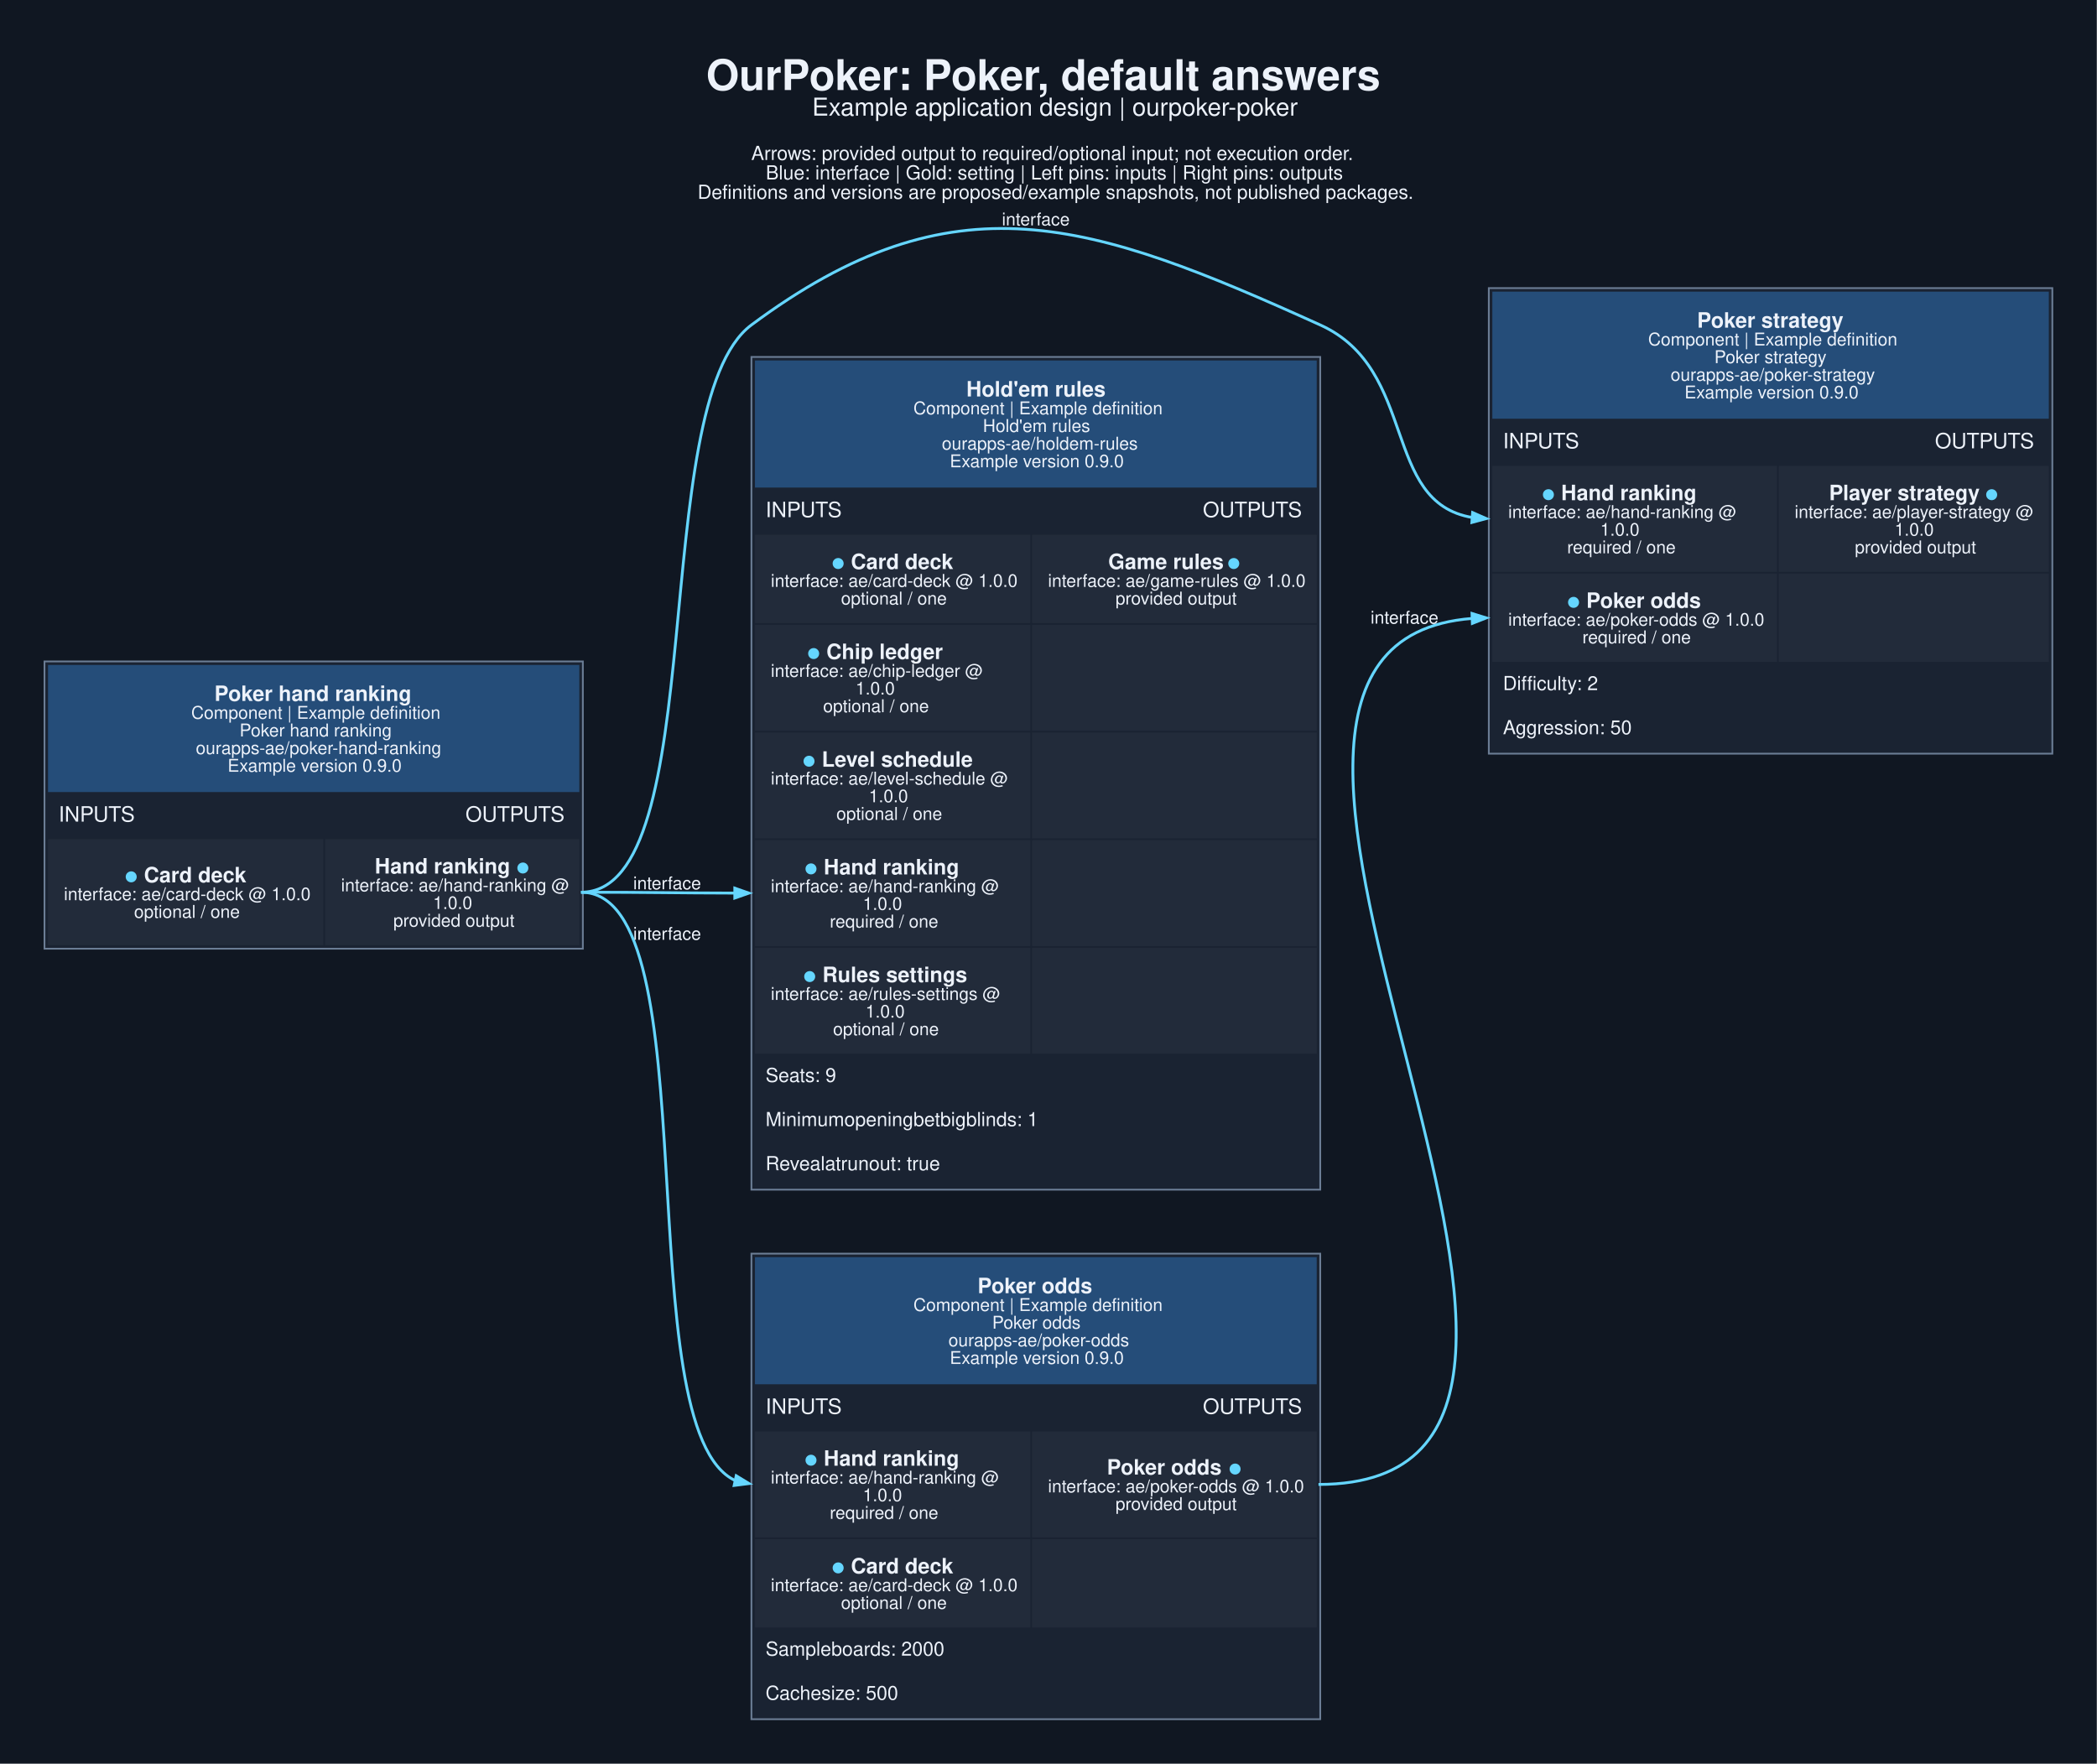
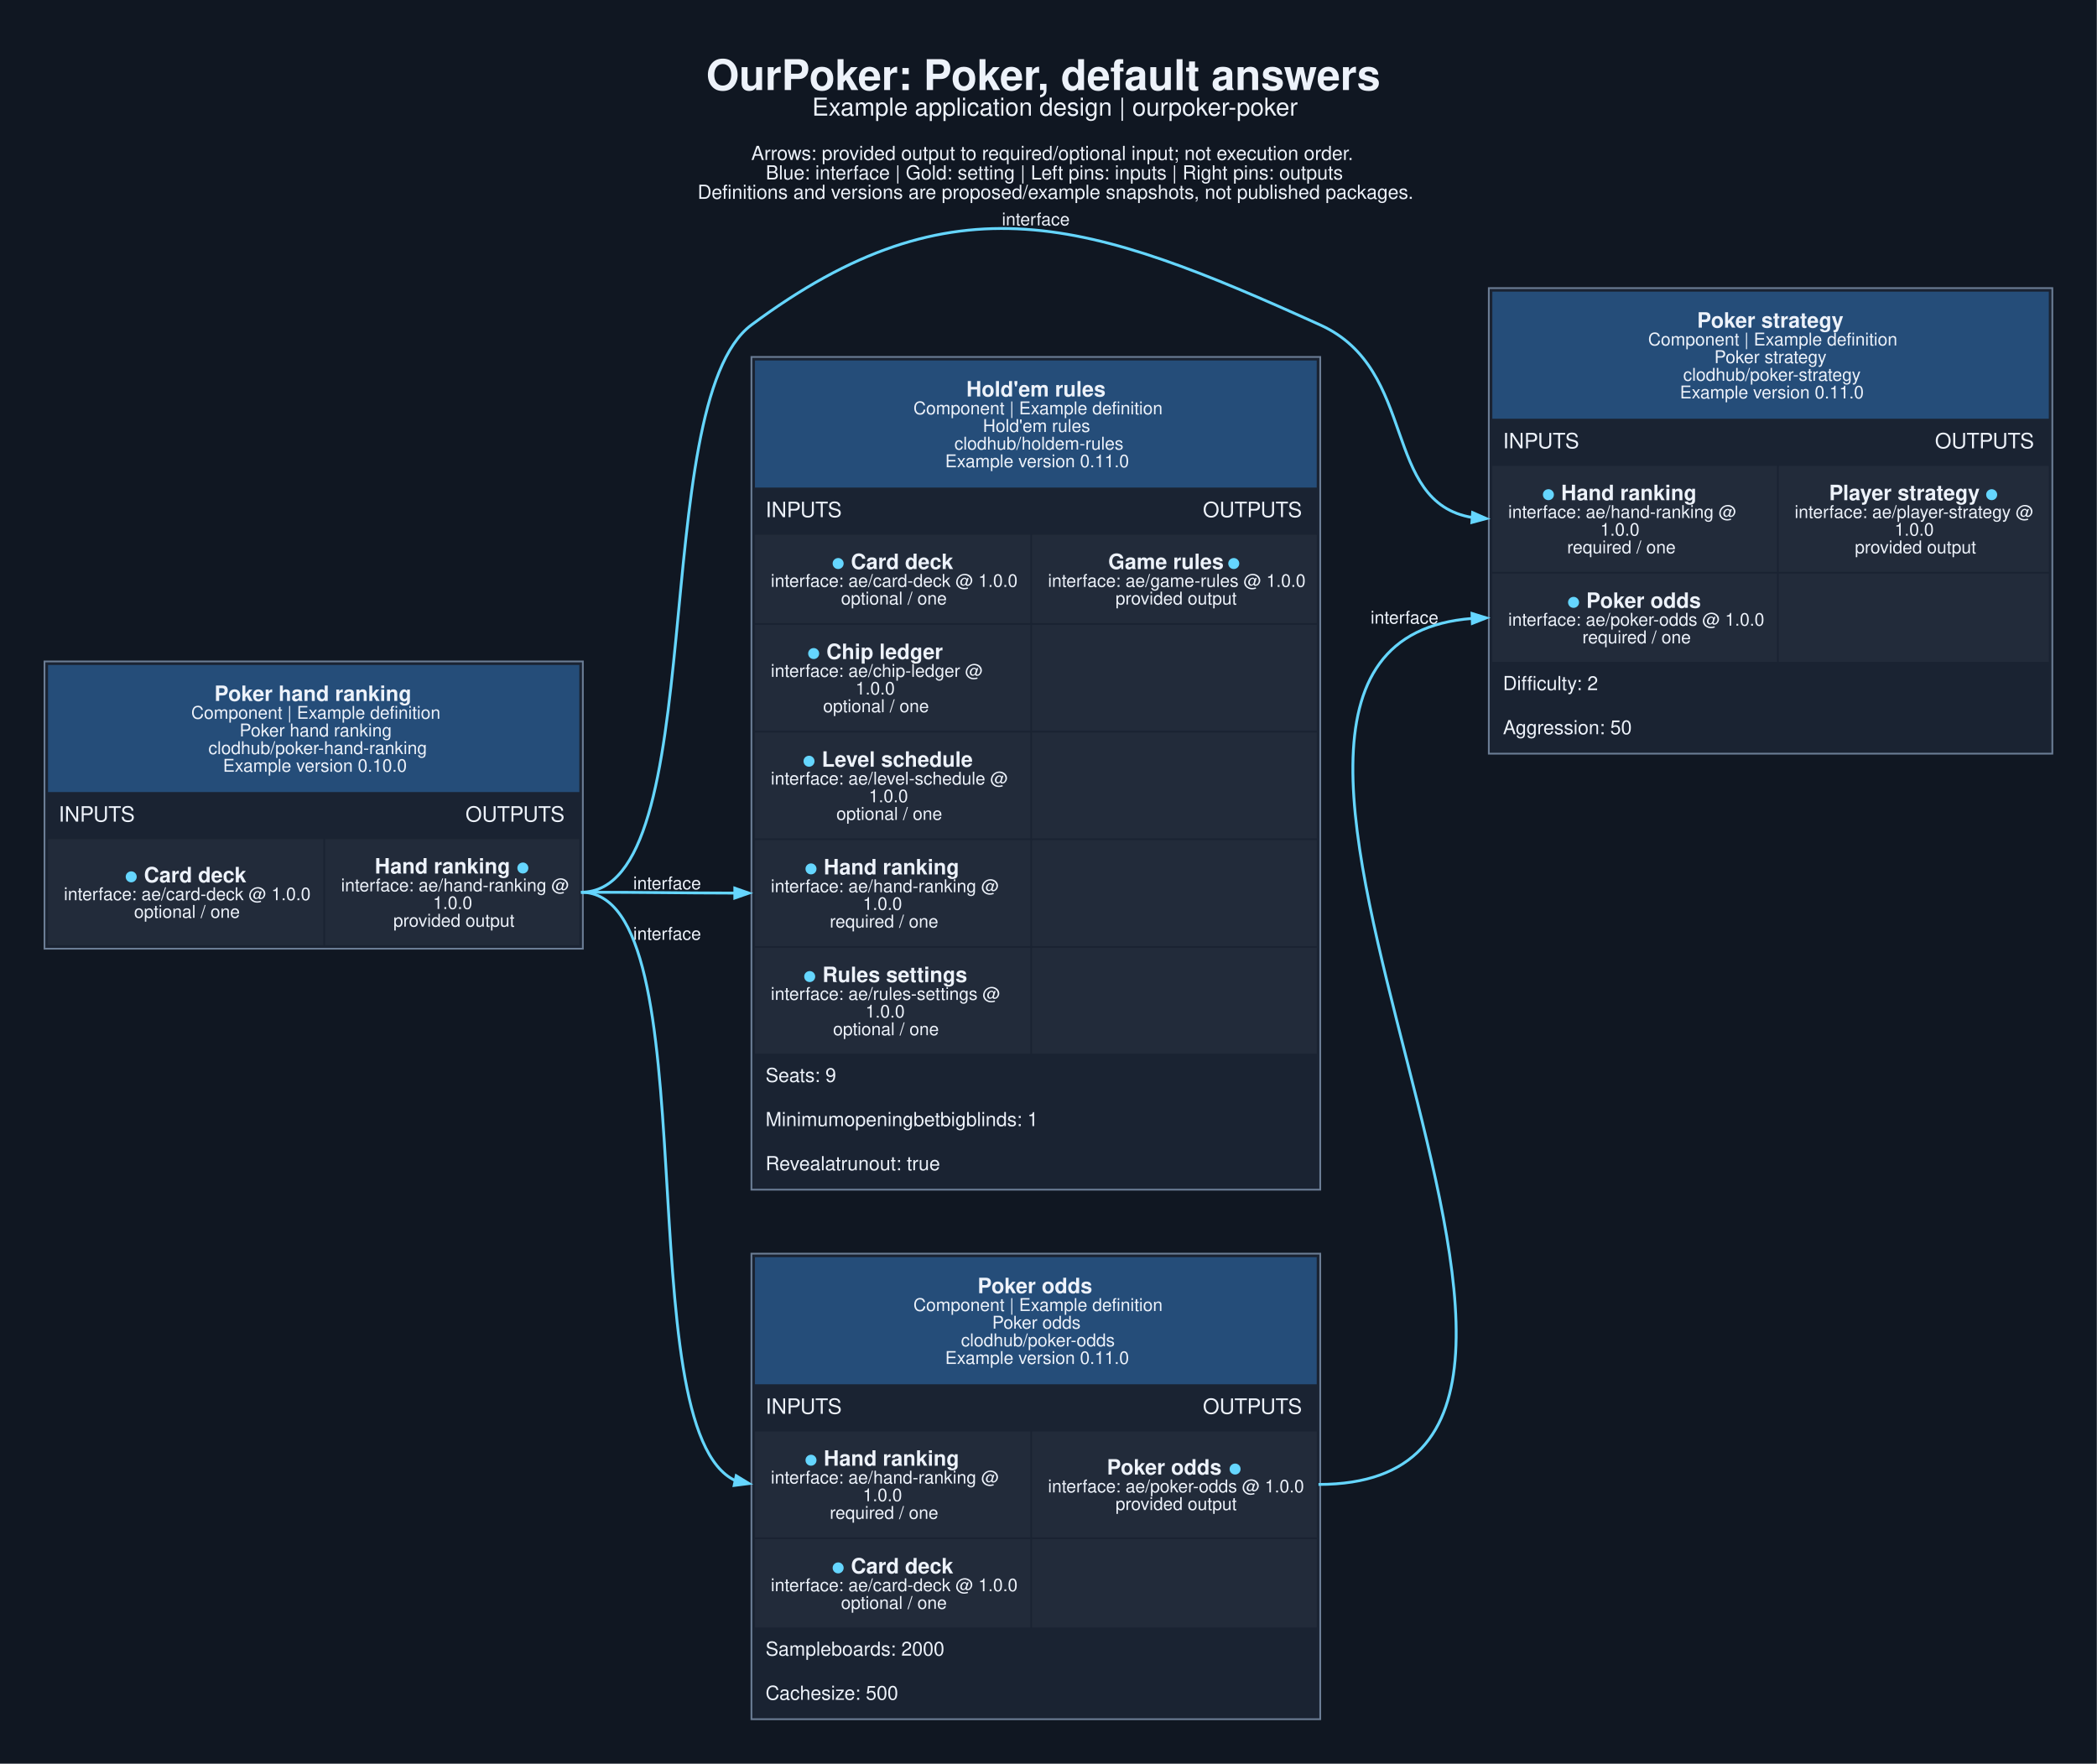
<svg xmlns="http://www.w3.org/2000/svg" width="1584pt" height="1332pt" viewBox="0.00 0.00 1584.00 1332.00">
  <g id="graph0" class="graph" transform="scale(1.33333 1.33333) rotate(0) translate(25.2 973.97)">
    <polygon fill="#101722" stroke="none" points="-25.2,25.2 -25.2,-973.97 1162.7,-973.97 1162.7,25.2 -25.2,25.2" />
    <text xml:space="preserve" text-anchor="start" x="374.88" y="-922.97" font-family="Helvetica,sans-Serif" font-weight="bold" font-size="24.00" fill="#edf2fa">OurPoker: Poker, default answers</text>
    <text xml:space="preserve" text-anchor="start" x="434.88" y="-908.47" font-family="Helvetica,sans-Serif" font-size="14.00" fill="#edf2fa">Example application design | ourpoker-poker</text>
    <text xml:space="preserve" text-anchor="start" x="400.38" y="-883.32" font-family="Helvetica,sans-Serif" font-size="11.00" fill="#edf2fa">Arrows: provided output to required/optional input; not execution order.</text>
    <text xml:space="preserve" text-anchor="start" x="408.62" y="-872.32" font-family="Helvetica,sans-Serif" font-size="11.00" fill="#edf2fa">Blue: interface | Gold: setting | Left pins: inputs | Right pins: outputs</text>
    <text xml:space="preserve" text-anchor="start" x="370" y="-861.32" font-family="Helvetica,sans-Serif" font-size="11.00" fill="#edf2fa">Definitions and versions are proposed/example snapshots, not published packages.</text>
    <g id="node1" class="node">
      <polygon fill="#1a2332" stroke="none" points="0,-436.5 0,-599.25 305,-599.25 305,-436.5 0,-436.5" />
      <polygon fill="#254d79" stroke="none" points="2,-525.25 2,-597.25 303,-597.25 303,-525.25 2,-525.25" />
      <text xml:space="preserve" text-anchor="start" x="96.25" y="-576.85" font-family="Helvetica,sans-Serif" font-weight="bold" font-size="12.00" fill="#edf2fa">Poker hand ranking</text>
      <text xml:space="preserve" text-anchor="start" x="83.12" y="-566.75" font-family="Helvetica,sans-Serif" font-size="10.00" fill="#edf2fa">Component | Example definition</text>
      <text xml:space="preserve" text-anchor="start" x="110.5" y="-556.75" font-family="Helvetica,sans-Serif" font-size="10.00" fill="#edf2fa">Poker hand ranking</text>
-       <text xml:space="preserve" text-anchor="start" x="85.75" y="-546.75" font-family="Helvetica,sans-Serif" font-size="10.00" fill="#edf2fa">ourapps-ae/poker-hand-ranking</text>
-       <text xml:space="preserve" text-anchor="start" x="103.75" y="-536.75" font-family="Helvetica,sans-Serif" font-size="10.00" fill="#edf2fa">Example version 0.9.0</text>
+       <text xml:space="preserve" text-anchor="start" x="92.88" y="-546.75" font-family="Helvetica,sans-Serif" font-size="10.00" fill="#edf2fa">clodhub/poker-hand-ranking</text>
+       <text xml:space="preserve" text-anchor="start" x="101.12" y="-536.75" font-family="Helvetica,sans-Serif" font-size="10.00" fill="#edf2fa">Example version 0.10.0</text>
      <text xml:space="preserve" text-anchor="start" x="8" y="-508.5" font-family="Helvetica,sans-Serif" font-size="12.00" fill="#edf2fa">INPUTS</text>
      <text xml:space="preserve" text-anchor="start" x="238.5" y="-508.5" font-family="Helvetica,sans-Serif" font-size="12.00" fill="#edf2fa">OUTPUTS</text>
      <polygon fill="#222b3a" stroke="none" points="2,-438.5 2,-498.5 158,-498.5 158,-438.5 2,-438.5" />
      <text xml:space="preserve" text-anchor="start" x="45.5" y="-474.1" font-family="Helvetica,sans-Serif" font-weight="bold" font-size="12.00" fill="#65d6ff">●</text>
      <text xml:space="preserve" text-anchor="start" x="53" y="-474.1" font-family="Helvetica,sans-Serif" font-weight="bold" font-size="12.00" fill="#edf2fa"> Card deck</text>
      <text xml:space="preserve" text-anchor="start" x="11" y="-464" font-family="Helvetica,sans-Serif" font-size="10.00" fill="#edf2fa">interface: ae/card-deck @ 1.0.0</text>
      <text xml:space="preserve" text-anchor="start" x="50.75" y="-454" font-family="Helvetica,sans-Serif" font-size="10.00" fill="#edf2fa">optional / one</text>
      <polygon fill="#222b3a" stroke="none" points="159,-438.5 159,-498.5 303,-498.5 303,-438.5 159,-438.5" />
      <text xml:space="preserve" text-anchor="start" x="187.12" y="-479.1" font-family="Helvetica,sans-Serif" font-weight="bold" font-size="12.00" fill="#edf2fa">Hand ranking </text>
      <text xml:space="preserve" text-anchor="start" x="267.38" y="-479.1" font-family="Helvetica,sans-Serif" font-weight="bold" font-size="12.00" fill="#65d6ff">●</text>
      <text xml:space="preserve" text-anchor="start" x="168" y="-469" font-family="Helvetica,sans-Serif" font-size="10.00" fill="#edf2fa">interface: ae/hand-ranking @</text>
      <text xml:space="preserve" text-anchor="start" x="220.12" y="-459" font-family="Helvetica,sans-Serif" font-size="10.00" fill="#edf2fa">1.0.0</text>
      <text xml:space="preserve" text-anchor="start" x="197.62" y="-449" font-family="Helvetica,sans-Serif" font-size="10.00" fill="#edf2fa">provided output</text>
      <polygon fill="none" stroke="#6b7d95" points="0,-436.5 0,-599.25 305,-599.25 305,-436.5 0,-436.5" />
    </g>
    <g id="node2" class="node">
      <polygon fill="#1a2332" stroke="none" points="400.5,0 400.5,-263.75 722.75,-263.75 722.75,0 400.5,0" />
      <polygon fill="#254d79" stroke="none" points="402.5,-189.75 402.5,-261.75 720.75,-261.75 720.75,-189.75 402.5,-189.75" />
      <text xml:space="preserve" text-anchor="start" x="528.62" y="-241.35" font-family="Helvetica,sans-Serif" font-weight="bold" font-size="12.00" fill="#edf2fa">Poker odds</text>
      <text xml:space="preserve" text-anchor="start" x="492.25" y="-231.25" font-family="Helvetica,sans-Serif" font-size="10.00" fill="#edf2fa">Component | Example definition</text>
      <text xml:space="preserve" text-anchor="start" x="536.88" y="-221.25" font-family="Helvetica,sans-Serif" font-size="10.00" fill="#edf2fa">Poker odds</text>
-       <text xml:space="preserve" text-anchor="start" x="512.12" y="-211.25" font-family="Helvetica,sans-Serif" font-size="10.00" fill="#edf2fa">ourapps-ae/poker-odds</text>
-       <text xml:space="preserve" text-anchor="start" x="512.88" y="-201.25" font-family="Helvetica,sans-Serif" font-size="10.00" fill="#edf2fa">Example version 0.9.0</text>
+       <text xml:space="preserve" text-anchor="start" x="519.25" y="-211.25" font-family="Helvetica,sans-Serif" font-size="10.00" fill="#edf2fa">clodhub/poker-odds</text>
+       <text xml:space="preserve" text-anchor="start" x="510.25" y="-201.25" font-family="Helvetica,sans-Serif" font-size="10.00" fill="#edf2fa">Example version 0.11.0</text>
      <text xml:space="preserve" text-anchor="start" x="408.5" y="-173" font-family="Helvetica,sans-Serif" font-size="12.00" fill="#edf2fa">INPUTS</text>
      <text xml:space="preserve" text-anchor="start" x="656.25" y="-173" font-family="Helvetica,sans-Serif" font-size="12.00" fill="#edf2fa">OUTPUTS</text>
      <polygon fill="#222b3a" stroke="none" points="402.5,-103 402.5,-163 558.5,-163 558.5,-103 402.5,-103" />
      <text xml:space="preserve" text-anchor="start" x="430.62" y="-143.6" font-family="Helvetica,sans-Serif" font-weight="bold" font-size="12.00" fill="#65d6ff">●</text>
      <text xml:space="preserve" text-anchor="start" x="438.12" y="-143.6" font-family="Helvetica,sans-Serif" font-weight="bold" font-size="12.00" fill="#edf2fa"> Hand ranking</text>
      <text xml:space="preserve" text-anchor="start" x="411.5" y="-133.5" font-family="Helvetica,sans-Serif" font-size="10.00" fill="#edf2fa">interface: ae/hand-ranking @</text>
      <text xml:space="preserve" text-anchor="start" x="463.62" y="-123.5" font-family="Helvetica,sans-Serif" font-size="10.00" fill="#edf2fa">1.0.0</text>
      <text xml:space="preserve" text-anchor="start" x="444.88" y="-113.5" font-family="Helvetica,sans-Serif" font-size="10.00" fill="#edf2fa">required / one</text>
      <polygon fill="#222b3a" stroke="none" points="559.5,-103 559.5,-163 720.75,-163 720.75,-103 559.5,-103" />
      <text xml:space="preserve" text-anchor="start" x="601.88" y="-138.6" font-family="Helvetica,sans-Serif" font-weight="bold" font-size="12.00" fill="#edf2fa">Poker odds </text>
      <text xml:space="preserve" text-anchor="start" x="670.88" y="-138.6" font-family="Helvetica,sans-Serif" font-weight="bold" font-size="12.00" fill="#65d6ff">●</text>
      <text xml:space="preserve" text-anchor="start" x="568.5" y="-128.5" font-family="Helvetica,sans-Serif" font-size="10.00" fill="#edf2fa">interface: ae/poker-odds @ 1.0.0</text>
      <text xml:space="preserve" text-anchor="start" x="606.75" y="-118.5" font-family="Helvetica,sans-Serif" font-size="10.00" fill="#edf2fa">provided output</text>
      <polygon fill="#222b3a" stroke="none" points="402.5,-52 402.5,-102 558.5,-102 558.5,-52 402.5,-52" />
      <text xml:space="preserve" text-anchor="start" x="446" y="-82.6" font-family="Helvetica,sans-Serif" font-weight="bold" font-size="12.00" fill="#65d6ff">●</text>
      <text xml:space="preserve" text-anchor="start" x="453.5" y="-82.6" font-family="Helvetica,sans-Serif" font-weight="bold" font-size="12.00" fill="#edf2fa"> Card deck</text>
      <text xml:space="preserve" text-anchor="start" x="411.5" y="-72.5" font-family="Helvetica,sans-Serif" font-size="10.00" fill="#edf2fa">interface: ae/card-deck @ 1.0.0</text>
      <text xml:space="preserve" text-anchor="start" x="451.25" y="-62.5" font-family="Helvetica,sans-Serif" font-size="10.00" fill="#edf2fa">optional / one</text>
      <polygon fill="#222b3a" stroke="none" points="559.5,-52 559.5,-102 720.75,-102 720.75,-52 559.5,-52" />
      <text xml:space="preserve" text-anchor="start" x="408.5" y="-36" font-family="Helvetica,sans-Serif" font-size="11.00" fill="#edf2fa">Sampleboards: 2000</text>
      <text xml:space="preserve" text-anchor="start" x="408.5" y="-11" font-family="Helvetica,sans-Serif" font-size="11.00" fill="#edf2fa">Cachesize: 500</text>
      <polygon fill="none" stroke="#6b7d95" points="400.5,0 400.5,-263.75 722.75,-263.75 722.75,0 400.5,0" />
    </g>
    <g id="edge1" class="edge">
      <path fill="none" stroke="#65d6ff" stroke-width="1.6" d="M304,-468.5C378,-468.5 328.98,-163.72 391.45,-135.14" />
      <polygon fill="#65d6ff" stroke="#65d6ff" stroke-width="1.6" points="391.89,-137.91 399.13,-133.5 390.72,-132.43 391.89,-137.91" />
      <text xml:space="preserve" text-anchor="middle" x="352.75" y="-441.55" font-family="Helvetica,sans-Serif" font-size="10.00" fill="#edf2fa">interface</text>
    </g>
    <g id="node3" class="node">
      <polygon fill="#1a2332" stroke="none" points="400.5,-300 400.5,-771.75 722.75,-771.75 722.75,-300 400.5,-300" />
      <polygon fill="#254d79" stroke="none" points="402.5,-697.75 402.5,-769.75 720.75,-769.75 720.75,-697.75 402.5,-697.75" />
      <text xml:space="preserve" text-anchor="start" x="522.25" y="-749.35" font-family="Helvetica,sans-Serif" font-weight="bold" font-size="12.00" fill="#edf2fa">Hold'em rules</text>
      <text xml:space="preserve" text-anchor="start" x="492.25" y="-739.25" font-family="Helvetica,sans-Serif" font-size="10.00" fill="#edf2fa">Component | Example definition</text>
      <text xml:space="preserve" text-anchor="start" x="531.62" y="-729.25" font-family="Helvetica,sans-Serif" font-size="10.00" fill="#edf2fa">Hold'em rules</text>
-       <text xml:space="preserve" text-anchor="start" x="508.38" y="-719.25" font-family="Helvetica,sans-Serif" font-size="10.00" fill="#edf2fa">ourapps-ae/holdem-rules</text>
-       <text xml:space="preserve" text-anchor="start" x="512.88" y="-709.25" font-family="Helvetica,sans-Serif" font-size="10.00" fill="#edf2fa">Example version 0.9.0</text>
+       <text xml:space="preserve" text-anchor="start" x="515.5" y="-719.25" font-family="Helvetica,sans-Serif" font-size="10.00" fill="#edf2fa">clodhub/holdem-rules</text>
+       <text xml:space="preserve" text-anchor="start" x="510.25" y="-709.25" font-family="Helvetica,sans-Serif" font-size="10.00" fill="#edf2fa">Example version 0.11.0</text>
      <text xml:space="preserve" text-anchor="start" x="408.5" y="-681" font-family="Helvetica,sans-Serif" font-size="12.00" fill="#edf2fa">INPUTS</text>
      <text xml:space="preserve" text-anchor="start" x="656.25" y="-681" font-family="Helvetica,sans-Serif" font-size="12.00" fill="#edf2fa">OUTPUTS</text>
      <polygon fill="#222b3a" stroke="none" points="402.5,-621 402.5,-671 558.5,-671 558.5,-621 402.5,-621" />
      <text xml:space="preserve" text-anchor="start" x="446" y="-651.6" font-family="Helvetica,sans-Serif" font-weight="bold" font-size="12.00" fill="#65d6ff">●</text>
      <text xml:space="preserve" text-anchor="start" x="453.5" y="-651.6" font-family="Helvetica,sans-Serif" font-weight="bold" font-size="12.00" fill="#edf2fa"> Card deck</text>
      <text xml:space="preserve" text-anchor="start" x="411.5" y="-641.5" font-family="Helvetica,sans-Serif" font-size="10.00" fill="#edf2fa">interface: ae/card-deck @ 1.0.0</text>
      <text xml:space="preserve" text-anchor="start" x="451.25" y="-631.5" font-family="Helvetica,sans-Serif" font-size="10.00" fill="#edf2fa">optional / one</text>
      <polygon fill="#222b3a" stroke="none" points="559.5,-621 559.5,-671 720.75,-671 720.75,-621 559.5,-621" />
      <text xml:space="preserve" text-anchor="start" x="602.62" y="-651.6" font-family="Helvetica,sans-Serif" font-weight="bold" font-size="12.00" fill="#edf2fa">Game rules </text>
      <text xml:space="preserve" text-anchor="start" x="670.12" y="-651.6" font-family="Helvetica,sans-Serif" font-weight="bold" font-size="12.00" fill="#65d6ff">●</text>
      <text xml:space="preserve" text-anchor="start" x="568.5" y="-641.5" font-family="Helvetica,sans-Serif" font-size="10.00" fill="#edf2fa">interface: ae/game-rules @ 1.0.0</text>
      <text xml:space="preserve" text-anchor="start" x="606.75" y="-631.5" font-family="Helvetica,sans-Serif" font-size="10.00" fill="#edf2fa">provided output</text>
      <polygon fill="#222b3a" stroke="none" points="402.5,-560 402.5,-620 558.5,-620 558.5,-560 402.5,-560" />
      <text xml:space="preserve" text-anchor="start" x="432.12" y="-600.6" font-family="Helvetica,sans-Serif" font-weight="bold" font-size="12.00" fill="#65d6ff">●</text>
      <text xml:space="preserve" text-anchor="start" x="439.62" y="-600.6" font-family="Helvetica,sans-Serif" font-weight="bold" font-size="12.00" fill="#edf2fa"> Chip ledger</text>
      <text xml:space="preserve" text-anchor="start" x="411.5" y="-590.5" font-family="Helvetica,sans-Serif" font-size="10.00" fill="#edf2fa">interface: ae/chip-ledger @</text>
      <text xml:space="preserve" text-anchor="start" x="459.5" y="-580.5" font-family="Helvetica,sans-Serif" font-size="10.00" fill="#edf2fa">1.0.0</text>
      <text xml:space="preserve" text-anchor="start" x="441.12" y="-570.5" font-family="Helvetica,sans-Serif" font-size="10.00" fill="#edf2fa">optional / one</text>
      <polygon fill="#222b3a" stroke="none" points="559.5,-560 559.5,-620 720.75,-620 720.75,-560 559.5,-560" />
      <polygon fill="#222b3a" stroke="none" points="402.5,-499 402.5,-559 558.5,-559 558.5,-499 402.5,-499" />
      <text xml:space="preserve" text-anchor="start" x="429.5" y="-539.6" font-family="Helvetica,sans-Serif" font-weight="bold" font-size="12.00" fill="#65d6ff">●</text>
      <text xml:space="preserve" text-anchor="start" x="437" y="-539.6" font-family="Helvetica,sans-Serif" font-weight="bold" font-size="12.00" fill="#edf2fa"> Level schedule</text>
      <text xml:space="preserve" text-anchor="start" x="411.5" y="-529.5" font-family="Helvetica,sans-Serif" font-size="10.00" fill="#edf2fa">interface: ae/level-schedule @</text>
      <text xml:space="preserve" text-anchor="start" x="467" y="-519.5" font-family="Helvetica,sans-Serif" font-size="10.00" fill="#edf2fa">1.0.0</text>
      <text xml:space="preserve" text-anchor="start" x="448.62" y="-509.5" font-family="Helvetica,sans-Serif" font-size="10.00" fill="#edf2fa">optional / one</text>
      <polygon fill="#222b3a" stroke="none" points="559.5,-499 559.5,-559 720.75,-559 720.75,-499 559.5,-499" />
      <polygon fill="#222b3a" stroke="none" points="402.5,-438 402.5,-498 558.5,-498 558.5,-438 402.5,-438" />
      <text xml:space="preserve" text-anchor="start" x="430.62" y="-478.6" font-family="Helvetica,sans-Serif" font-weight="bold" font-size="12.00" fill="#65d6ff">●</text>
      <text xml:space="preserve" text-anchor="start" x="438.12" y="-478.6" font-family="Helvetica,sans-Serif" font-weight="bold" font-size="12.00" fill="#edf2fa"> Hand ranking</text>
      <text xml:space="preserve" text-anchor="start" x="411.5" y="-468.5" font-family="Helvetica,sans-Serif" font-size="10.00" fill="#edf2fa">interface: ae/hand-ranking @</text>
      <text xml:space="preserve" text-anchor="start" x="463.62" y="-458.5" font-family="Helvetica,sans-Serif" font-size="10.00" fill="#edf2fa">1.0.0</text>
      <text xml:space="preserve" text-anchor="start" x="444.88" y="-448.5" font-family="Helvetica,sans-Serif" font-size="10.00" fill="#edf2fa">required / one</text>
      <polygon fill="#222b3a" stroke="none" points="559.5,-438 559.5,-498 720.75,-498 720.75,-438 559.5,-438" />
      <polygon fill="#222b3a" stroke="none" points="402.5,-377 402.5,-437 558.5,-437 558.5,-377 402.5,-377" />
      <text xml:space="preserve" text-anchor="start" x="429.88" y="-417.6" font-family="Helvetica,sans-Serif" font-weight="bold" font-size="12.00" fill="#65d6ff">●</text>
      <text xml:space="preserve" text-anchor="start" x="437.38" y="-417.6" font-family="Helvetica,sans-Serif" font-weight="bold" font-size="12.00" fill="#edf2fa"> Rules settings</text>
      <text xml:space="preserve" text-anchor="start" x="411.5" y="-407.5" font-family="Helvetica,sans-Serif" font-size="10.00" fill="#edf2fa">interface: ae/rules-settings @</text>
      <text xml:space="preserve" text-anchor="start" x="465.12" y="-397.5" font-family="Helvetica,sans-Serif" font-size="10.00" fill="#edf2fa">1.0.0</text>
      <text xml:space="preserve" text-anchor="start" x="446.75" y="-387.5" font-family="Helvetica,sans-Serif" font-size="10.00" fill="#edf2fa">optional / one</text>
      <polygon fill="#222b3a" stroke="none" points="559.5,-377 559.5,-437 720.75,-437 720.75,-377 559.5,-377" />
      <text xml:space="preserve" text-anchor="start" x="408.5" y="-361" font-family="Helvetica,sans-Serif" font-size="11.00" fill="#edf2fa">Seats: 9</text>
      <text xml:space="preserve" text-anchor="start" x="408.5" y="-336" font-family="Helvetica,sans-Serif" font-size="11.00" fill="#edf2fa">Minimumopeningbetbigblinds: 1</text>
      <text xml:space="preserve" text-anchor="start" x="408.5" y="-311" font-family="Helvetica,sans-Serif" font-size="11.00" fill="#edf2fa">Revealatrunout: true</text>
      <polygon fill="none" stroke="#6b7d95" points="400.5,-300 400.5,-771.75 722.75,-771.75 722.75,-300 400.5,-300" />
    </g>
    <g id="edge2" class="edge">
      <path fill="none" stroke="#65d6ff" stroke-width="1.6" d="M304,-468.5C343.78,-468.5 356.17,-468.08 391.46,-468.01" />
      <polygon fill="#65d6ff" stroke="#65d6ff" stroke-width="1.6" points="391.08,-470.81 399.08,-468 391.08,-465.21 391.08,-470.81" />
      <text xml:space="preserve" text-anchor="middle" x="352.75" y="-470.15" font-family="Helvetica,sans-Serif" font-size="10.00" fill="#edf2fa">interface</text>
    </g>
    <g id="node4" class="node">
      <polygon fill="#1a2332" stroke="none" points="818.25,-547 818.25,-810.75 1137.5,-810.75 1137.5,-547 818.25,-547" />
      <polygon fill="#254d79" stroke="none" points="820.25,-736.75 820.25,-808.75 1135.5,-808.75 1135.5,-736.75 820.25,-736.75" />
      <text xml:space="preserve" text-anchor="start" x="936.25" y="-788.35" font-family="Helvetica,sans-Serif" font-weight="bold" font-size="12.00" fill="#edf2fa">Poker strategy</text>
      <text xml:space="preserve" text-anchor="start" x="908.5" y="-778.25" font-family="Helvetica,sans-Serif" font-size="10.00" fill="#edf2fa">Component | Example definition</text>
      <text xml:space="preserve" text-anchor="start" x="946" y="-768.25" font-family="Helvetica,sans-Serif" font-size="10.00" fill="#edf2fa">Poker strategy</text>
-       <text xml:space="preserve" text-anchor="start" x="921.25" y="-758.25" font-family="Helvetica,sans-Serif" font-size="10.00" fill="#edf2fa">ourapps-ae/poker-strategy</text>
-       <text xml:space="preserve" text-anchor="start" x="929.12" y="-748.25" font-family="Helvetica,sans-Serif" font-size="10.00" fill="#edf2fa">Example version 0.9.0</text>
+       <text xml:space="preserve" text-anchor="start" x="928.38" y="-758.25" font-family="Helvetica,sans-Serif" font-size="10.00" fill="#edf2fa">clodhub/poker-strategy</text>
+       <text xml:space="preserve" text-anchor="start" x="926.5" y="-748.25" font-family="Helvetica,sans-Serif" font-size="10.00" fill="#edf2fa">Example version 0.11.0</text>
      <text xml:space="preserve" text-anchor="start" x="826.25" y="-720" font-family="Helvetica,sans-Serif" font-size="12.00" fill="#edf2fa">INPUTS</text>
      <text xml:space="preserve" text-anchor="start" x="1071" y="-720" font-family="Helvetica,sans-Serif" font-size="12.00" fill="#edf2fa">OUTPUTS</text>
      <polygon fill="#222b3a" stroke="none" points="820.25,-650 820.25,-710 981.5,-710 981.5,-650 820.25,-650" />
      <text xml:space="preserve" text-anchor="start" x="848.38" y="-690.6" font-family="Helvetica,sans-Serif" font-weight="bold" font-size="12.00" fill="#65d6ff">●</text>
      <text xml:space="preserve" text-anchor="start" x="855.88" y="-690.6" font-family="Helvetica,sans-Serif" font-weight="bold" font-size="12.00" fill="#edf2fa"> Hand ranking</text>
      <text xml:space="preserve" text-anchor="start" x="829.25" y="-680.5" font-family="Helvetica,sans-Serif" font-size="10.00" fill="#edf2fa">interface: ae/hand-ranking @</text>
      <text xml:space="preserve" text-anchor="start" x="881.38" y="-670.5" font-family="Helvetica,sans-Serif" font-size="10.00" fill="#edf2fa">1.0.0</text>
      <text xml:space="preserve" text-anchor="start" x="862.62" y="-660.5" font-family="Helvetica,sans-Serif" font-size="10.00" fill="#edf2fa">required / one</text>
      <polygon fill="#222b3a" stroke="none" points="982.5,-650 982.5,-710 1135.5,-710 1135.5,-650 982.5,-650" />
      <text xml:space="preserve" text-anchor="start" x="1011" y="-690.6" font-family="Helvetica,sans-Serif" font-weight="bold" font-size="12.00" fill="#edf2fa">Player strategy </text>
      <text xml:space="preserve" text-anchor="start" x="1099.5" y="-690.6" font-family="Helvetica,sans-Serif" font-weight="bold" font-size="12.00" fill="#65d6ff">●</text>
      <text xml:space="preserve" text-anchor="start" x="991.5" y="-680.5" font-family="Helvetica,sans-Serif" font-size="10.00" fill="#edf2fa">interface: ae/player-strategy @</text>
      <text xml:space="preserve" text-anchor="start" x="1048.12" y="-670.5" font-family="Helvetica,sans-Serif" font-size="10.00" fill="#edf2fa">1.0.0</text>
      <text xml:space="preserve" text-anchor="start" x="1025.62" y="-660.5" font-family="Helvetica,sans-Serif" font-size="10.00" fill="#edf2fa">provided output</text>
      <polygon fill="#222b3a" stroke="none" points="820.25,-599 820.25,-649 981.5,-649 981.5,-599 820.25,-599" />
      <text xml:space="preserve" text-anchor="start" x="862.62" y="-629.6" font-family="Helvetica,sans-Serif" font-weight="bold" font-size="12.00" fill="#65d6ff">●</text>
      <text xml:space="preserve" text-anchor="start" x="870.12" y="-629.6" font-family="Helvetica,sans-Serif" font-weight="bold" font-size="12.00" fill="#edf2fa"> Poker odds</text>
      <text xml:space="preserve" text-anchor="start" x="829.25" y="-619.5" font-family="Helvetica,sans-Serif" font-size="10.00" fill="#edf2fa">interface: ae/poker-odds @ 1.0.0</text>
      <text xml:space="preserve" text-anchor="start" x="871.25" y="-609.5" font-family="Helvetica,sans-Serif" font-size="10.00" fill="#edf2fa">required / one</text>
      <polygon fill="#222b3a" stroke="none" points="982.5,-599 982.5,-649 1135.5,-649 1135.5,-599 982.5,-599" />
      <text xml:space="preserve" text-anchor="start" x="826.25" y="-583" font-family="Helvetica,sans-Serif" font-size="11.00" fill="#edf2fa">Difficulty: 2</text>
      <text xml:space="preserve" text-anchor="start" x="826.25" y="-558" font-family="Helvetica,sans-Serif" font-size="11.00" fill="#edf2fa">Aggression: 50</text>
      <polygon fill="none" stroke="#6b7d95" points="818.25,-547 818.25,-810.75 1137.5,-810.75 1137.5,-547 818.25,-547" />
    </g>
    <g id="edge3" class="edge">
      <path fill="none" stroke="#65d6ff" stroke-width="1.6" d="M304,-468.5C378.57,-468.5 340.67,-745.37 400.5,-789.88 515.42,-875.35 592.27,-848.94 722.75,-789.88 778.61,-764.59 757.12,-689.23 809.07,-680.77" />
      <polygon fill="#65d6ff" stroke="#65d6ff" stroke-width="1.6" points="809.07,-683.58 816.84,-680.18 808.65,-678 809.07,-683.58" />
      <text xml:space="preserve" text-anchor="middle" x="561.62" y="-846.27" font-family="Helvetica,sans-Serif" font-size="10.00" fill="#edf2fa">interface</text>
    </g>
    <g id="edge4" class="edge">
      <path fill="none" stroke="#65d6ff" stroke-width="1.6" d="M721.75,-133C940.65,-133 607.82,-608.3 808.93,-623.62" />
      <polygon fill="#65d6ff" stroke="#65d6ff" stroke-width="1.6" points="808.73,-626.42 816.83,-623.91 808.94,-620.82 808.73,-626.42" />
      <text xml:space="preserve" text-anchor="middle" x="770.5" y="-620.66" font-family="Helvetica,sans-Serif" font-size="10.00" fill="#edf2fa">interface</text>
    </g>
  </g>
</svg>
